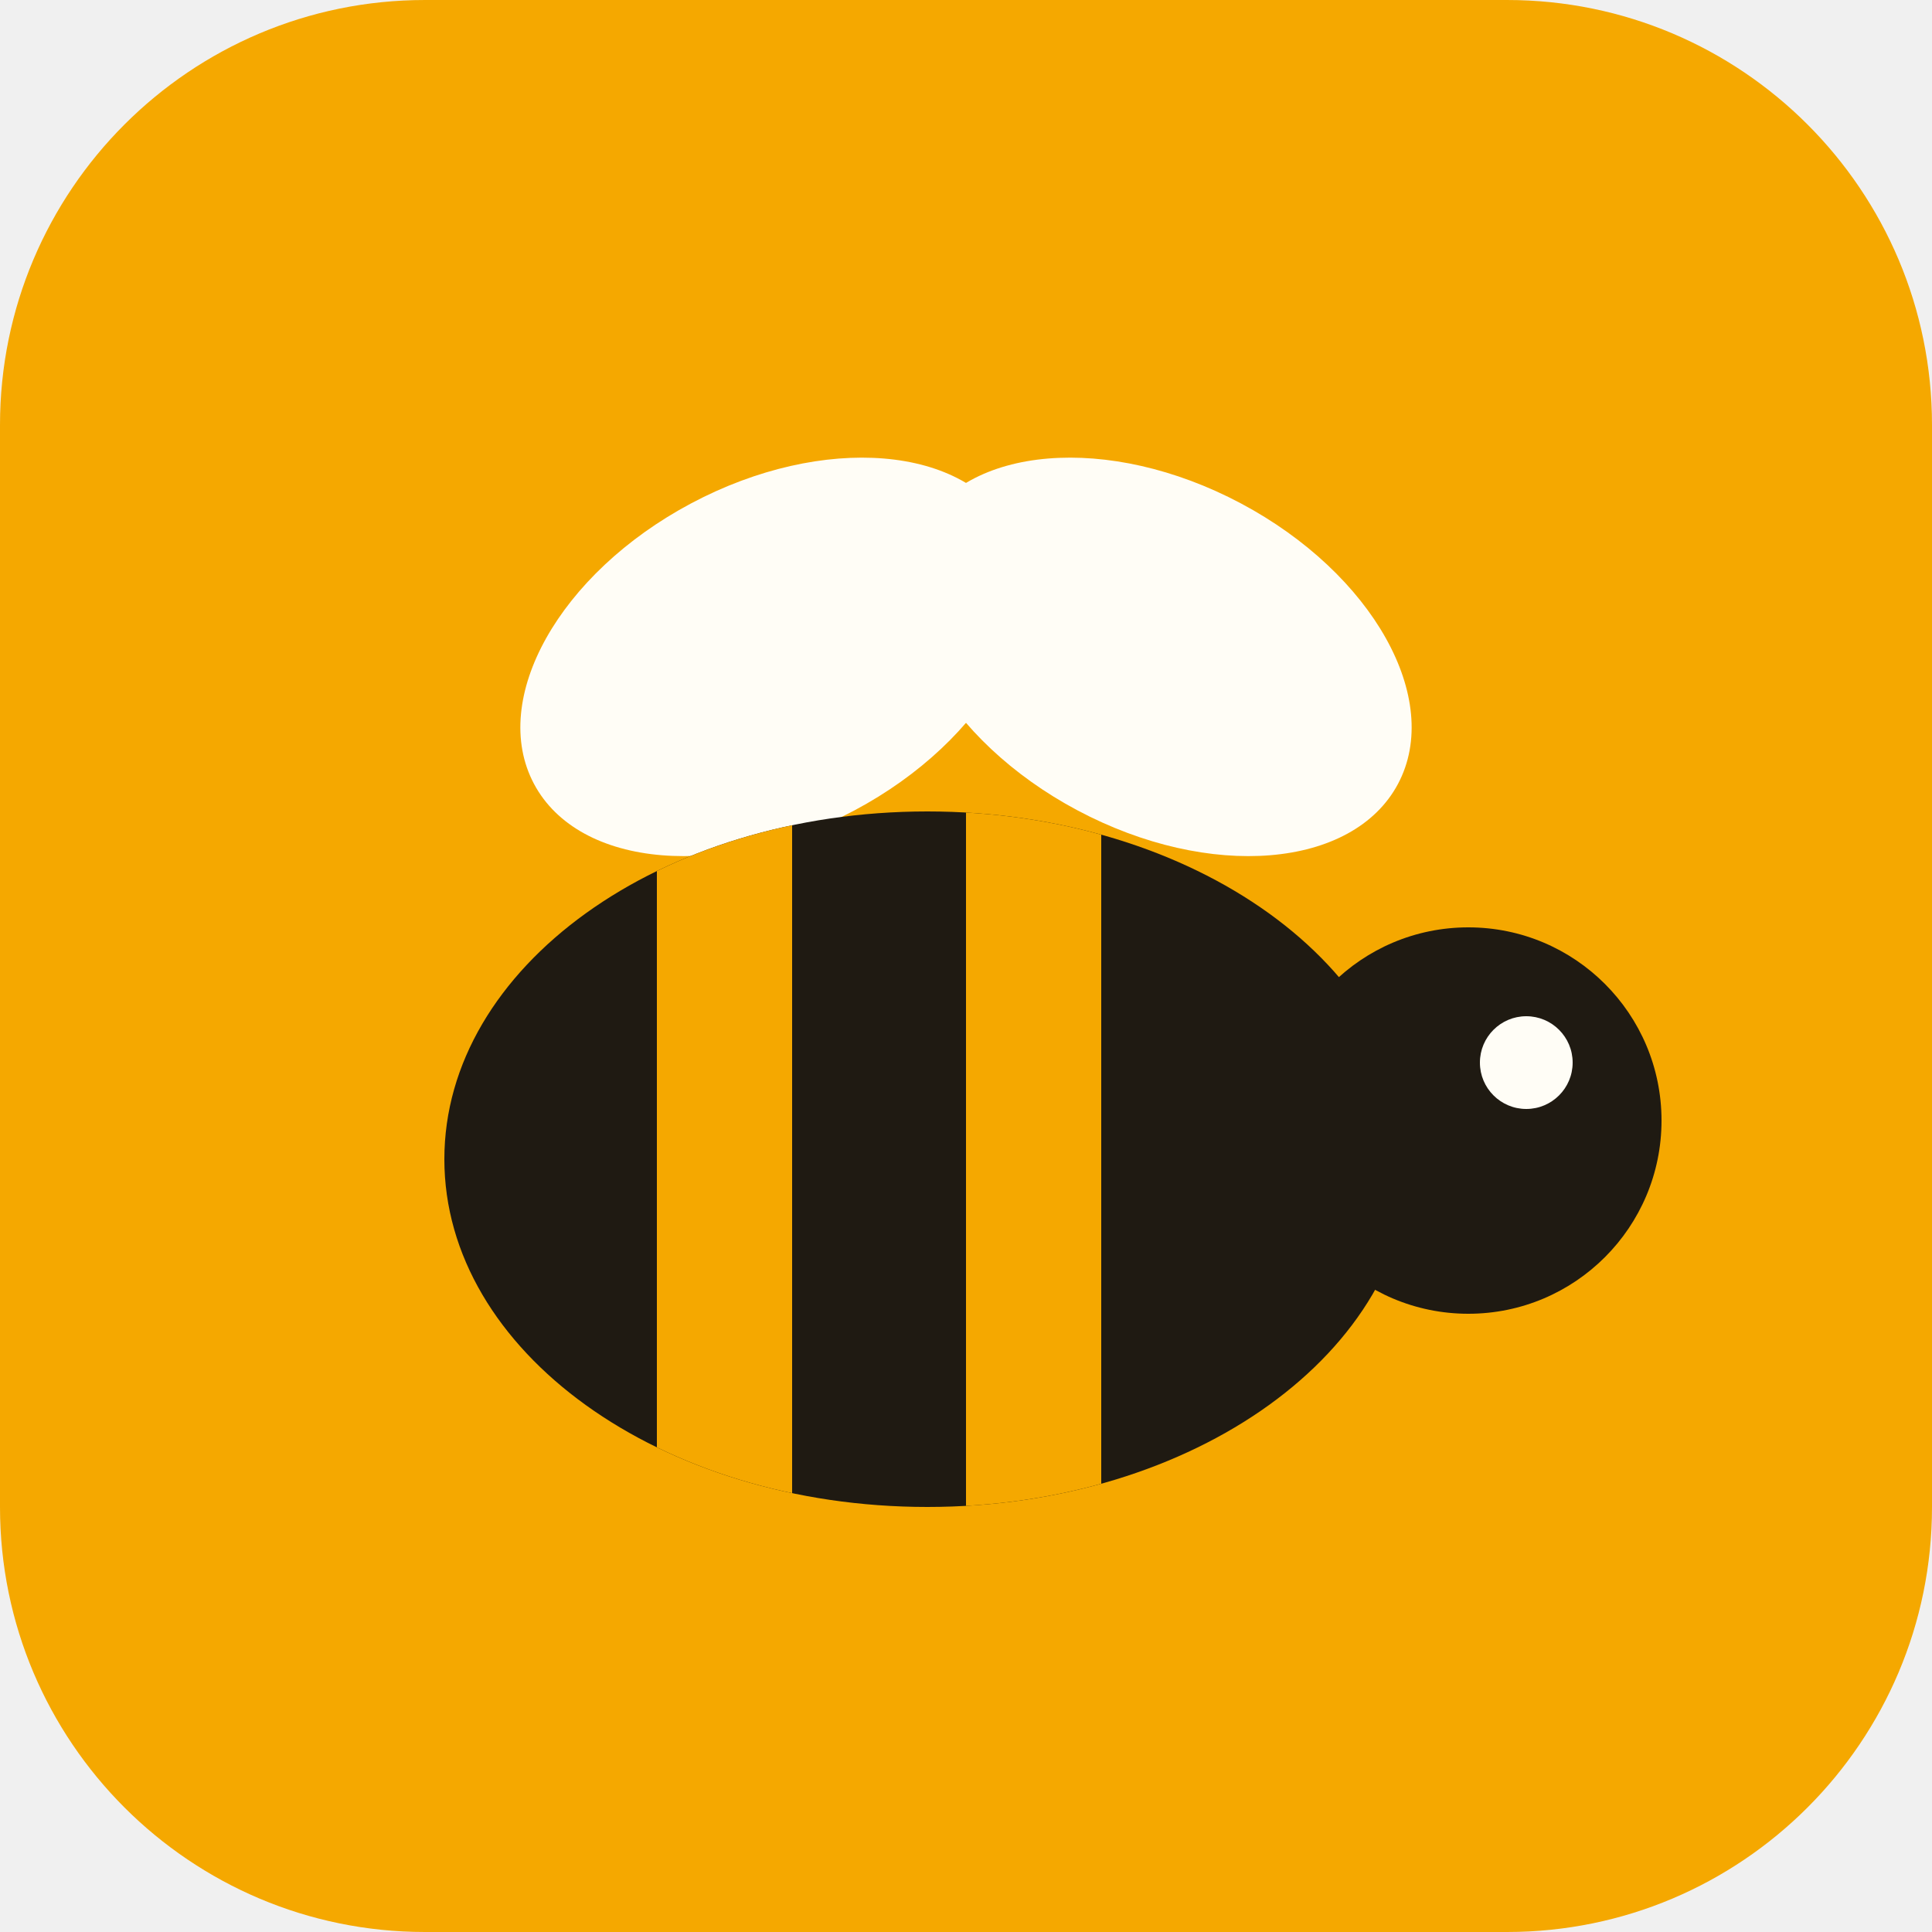
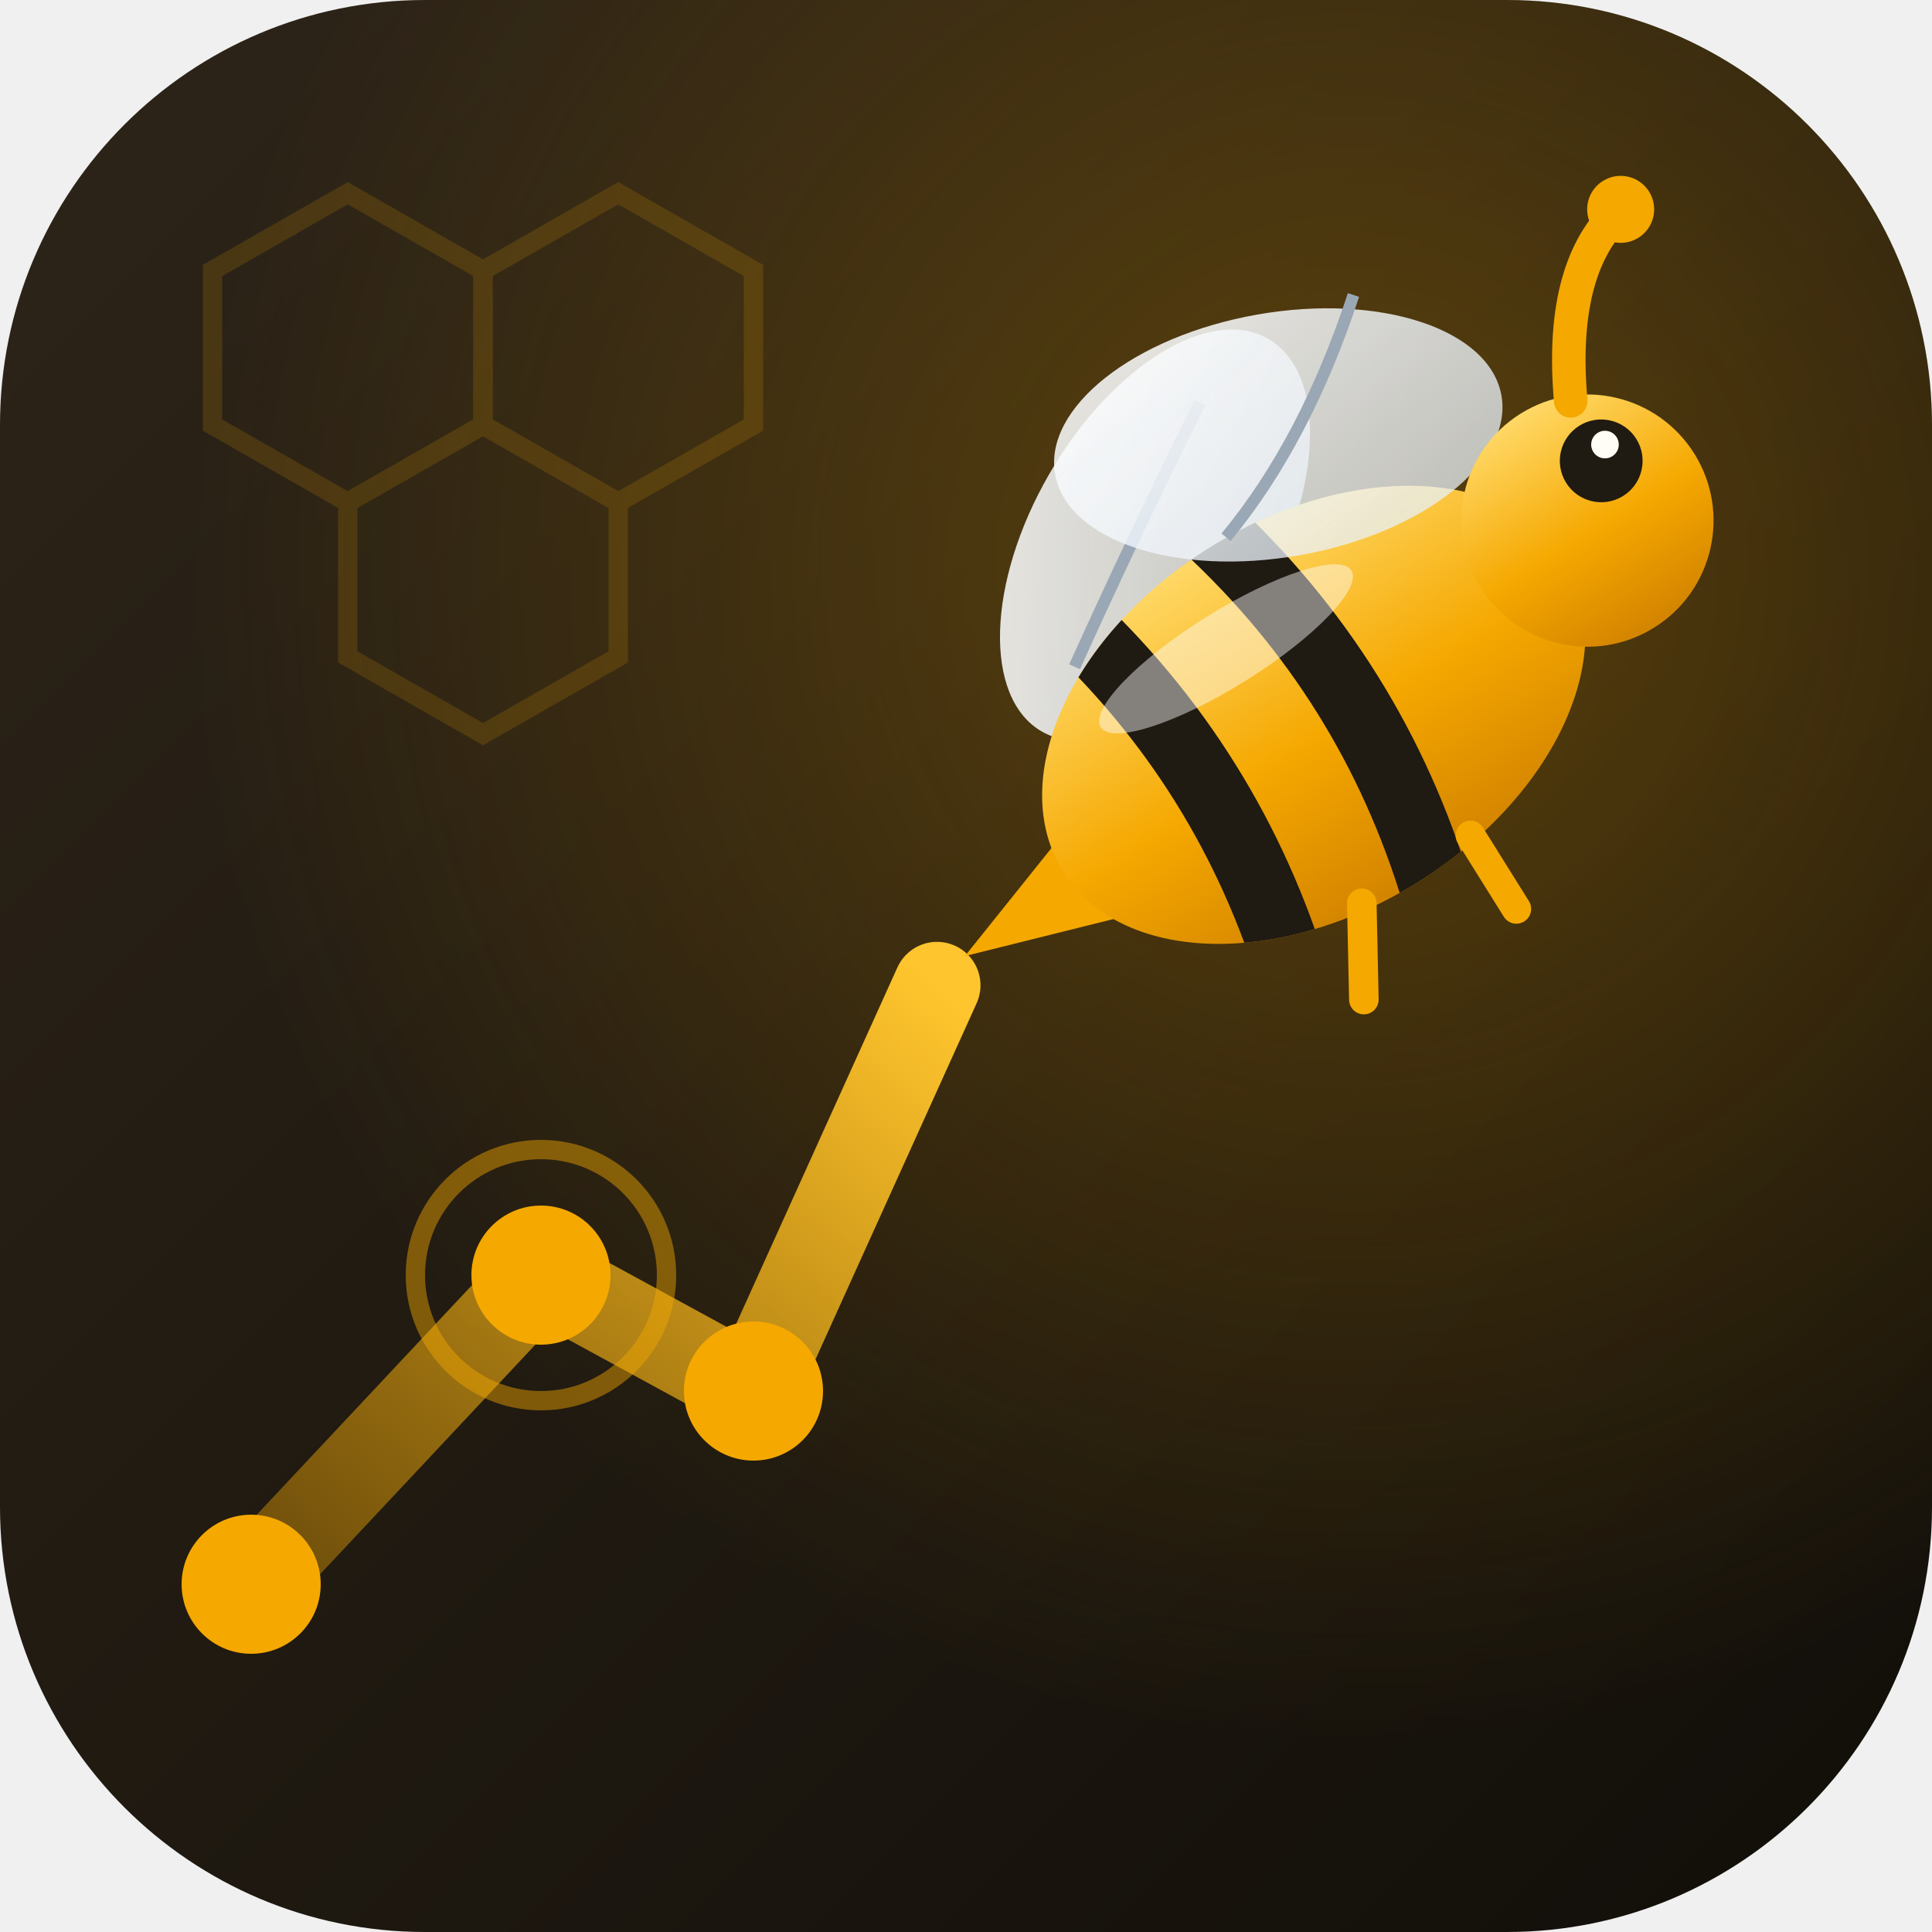
<svg xmlns="http://www.w3.org/2000/svg" viewBox="0 0 100 100" role="img" aria-label="Beelancio">
  <defs>
-     <clipPath id="corpo">
-       <ellipse cx="48" cy="60" rx="25" ry="18" />
+     <linearGradient id="bl-miele" x1="0" y1="0" x2="0" y2="1">
+       <stop offset="0" stop-color="#FFD866" />
+       <stop offset=".55" stop-color="#F5A800" />
+       <stop offset="1" stop-color="#D38400" />
+     </linearGradient>
+     <linearGradient id="bl-ala" x1="0" y1="0" x2="1" y2="1">
+       <stop offset="0" stop-color="#FFFFFF" stop-opacity=".97" />
+       <stop offset="1" stop-color="#E4EEF8" stop-opacity=".78" />
+     </linearGradient>
+     <linearGradient id="bl-scia" x1="0" y1="1" x2="1" y2="0">
+       <stop offset="0" stop-color="#F5A800" stop-opacity=".35" />
+       <stop offset="1" stop-color="#FFC52E" />
+     </linearGradient>
+     <linearGradient id="bl-fondo" x1="0" y1="0" x2="1" y2="1">
+       <stop offset="0" stop-color="#2E2519" />
+       <stop offset="1" stop-color="#110E09" />
+     </linearGradient>
+     <radialGradient id="bl-alone" cx=".7" cy=".3" r=".6">
+       <stop offset="0" stop-color="#F5A800" stop-opacity=".28" />
+       <stop offset="1" stop-color="#F5A800" stop-opacity="0" />
+     </radialGradient>
+     <clipPath id="bl-corpo">
+       <ellipse cx="0" cy="0" rx="15" ry="10" />
    </clipPath>
  </defs>
-   <rect width="100" height="100" rx="22" fill="#F5A800" />
-   <ellipse cx="40" cy="34" rx="14" ry="9" transform="rotate(-28 40 34)" fill="#FFFDF6" />
-   <ellipse cx="60" cy="34" rx="14" ry="9" transform="rotate(28 60 34)" fill="#FFFDF6" />
-   <ellipse cx="48" cy="60" rx="25" ry="18" fill="#1F1A12" />
-   <g clip-path="url(#corpo)" fill="#F5A800">
-     <rect x="34" y="40" width="7" height="40" />
-     <rect x="50" y="40" width="7" height="40" />
+   <rect width="100" height="100" rx="22" fill="url(#bl-fondo)" />
+   <rect width="100" height="100" rx="22" fill="url(#bl-alone)" />
+   <g>
+     <g fill="none" stroke="#F5A800" stroke-width="1" opacity=".16">
+       <polygon points="18,10 25,14 25,22 18,26 11,22 11,14" />
+       <polygon points="32,10 39,14 39,22 32,26 25,22 25,14" />
+       <polygon points="25,22 32,26 32,34 25,38 18,34 18,26" />
+     </g>
+     <polyline points="13,82 28,66 39,72 48.5,51" fill="none" stroke="url(#bl-scia)" stroke-width="4.5" stroke-linecap="round" stroke-linejoin="round" />
+     <circle cx="13" cy="82" r="3.6" fill="#F5A800" />
+     <circle cx="28" cy="66" r="3.6" fill="#F5A800" />
+     <circle cx="39" cy="72" r="3.6" fill="#F5A800" />
+     <circle cx="28" cy="66" r="6.5" fill="none" stroke="#F5A800" stroke-width="1" opacity=".45" />
+     <g transform="translate(68 37) rotate(-32) scale(1.02)">
+       <path d="M-13.5 -1.8L-21.5 1L-13.5 3.6Z" fill="#F5A800" />
+       <ellipse cx="-2" cy="-12" rx="11.5" ry="6.2" transform="rotate(-28 -2 -12)" fill="url(#bl-ala)" opacity=".92" />
+       <path d="M-9 -8.5Q-3 -12.5 3.5 -16.5" fill="none" stroke="#9AA7B5" stroke-width=".6" />
+       <ellipse cx="0" cy="0" rx="15" ry="10" fill="url(#bl-miele)" />
+       <g clip-path="url(#bl-corpo)" fill="none" stroke="#1F1A12" stroke-width="3.6">
+         <path d="M-8 -11Q-5 0 -8 11" />
+         <path d="M0.5 -11Q3.5 0 0.5 11" />
+       </g>
+       <ellipse cx="-2" cy="-5.2" rx="7.5" ry="1.9" fill="#FFFFFF" opacity=".45" />
+       <ellipse cx="6" cy="-13" rx="11.5" ry="6.2" transform="rotate(22 6 -13)" fill="url(#bl-ala)" opacity=".92" />
+       <path d="M1 -10Q7 -12 13 -17" fill="none" stroke="#9AA7B5" stroke-width=".6" />
+       <path d="M-3 9.4L-5.5 13.6M3.5 9.4L3.5 13.8" stroke="#F5A800" stroke-width="1.5" stroke-linecap="round" />
+       <circle cx="17" cy="-1" r="6.4" fill="url(#bl-miele)" />
+       <circle cx="19.2" cy="-3.2" r="2.1" fill="#1F1A12" />
+       <circle cx="19.8" cy="-3.8" r=".7" fill="#FFFDF6" />
+       <path d="M19.5 -6.6Q22.5 -12.5 26.5 -13.4" fill="none" stroke="#F5A800" stroke-width="1.7" stroke-linecap="round" />
+       <circle cx="26.8" cy="-13.5" r="1.7" fill="#F5A800" />
+     </g>
  </g>
-   <circle cx="76" cy="58" r="10" fill="#1F1A12" />
-   <circle cx="79" cy="55" r="2.4" fill="#FFFDF6" />
</svg>
